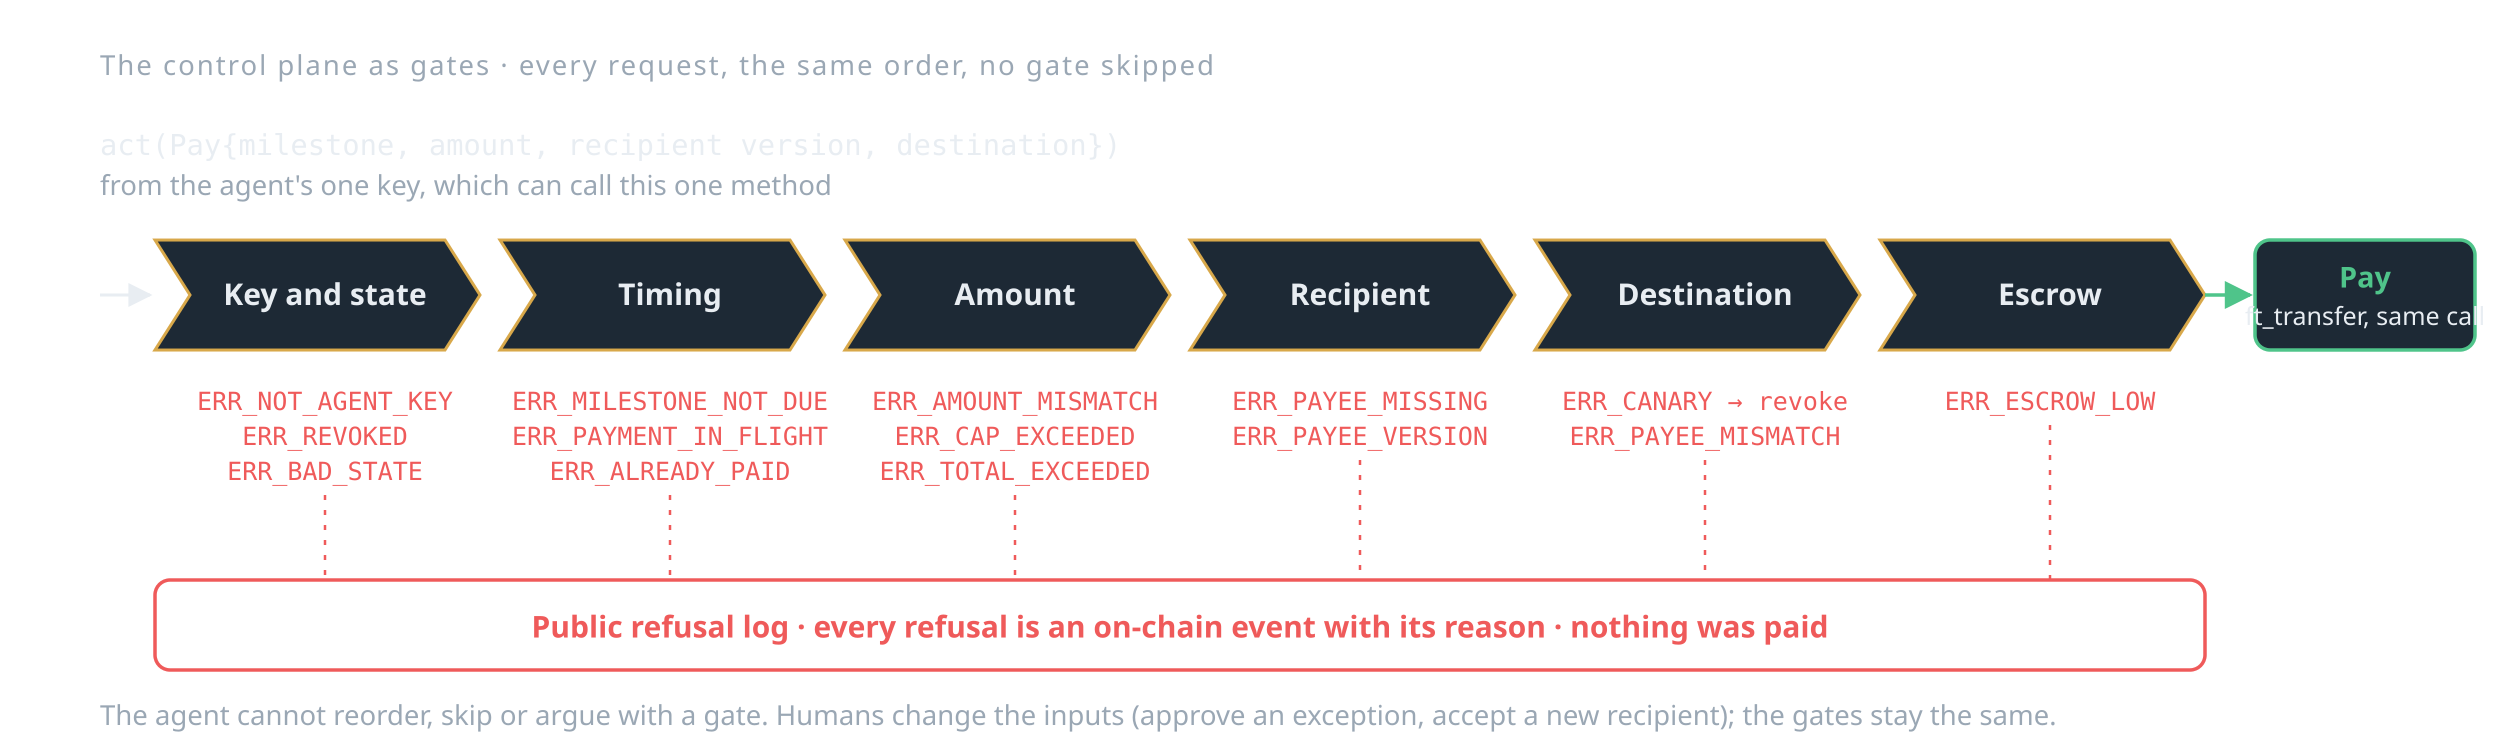
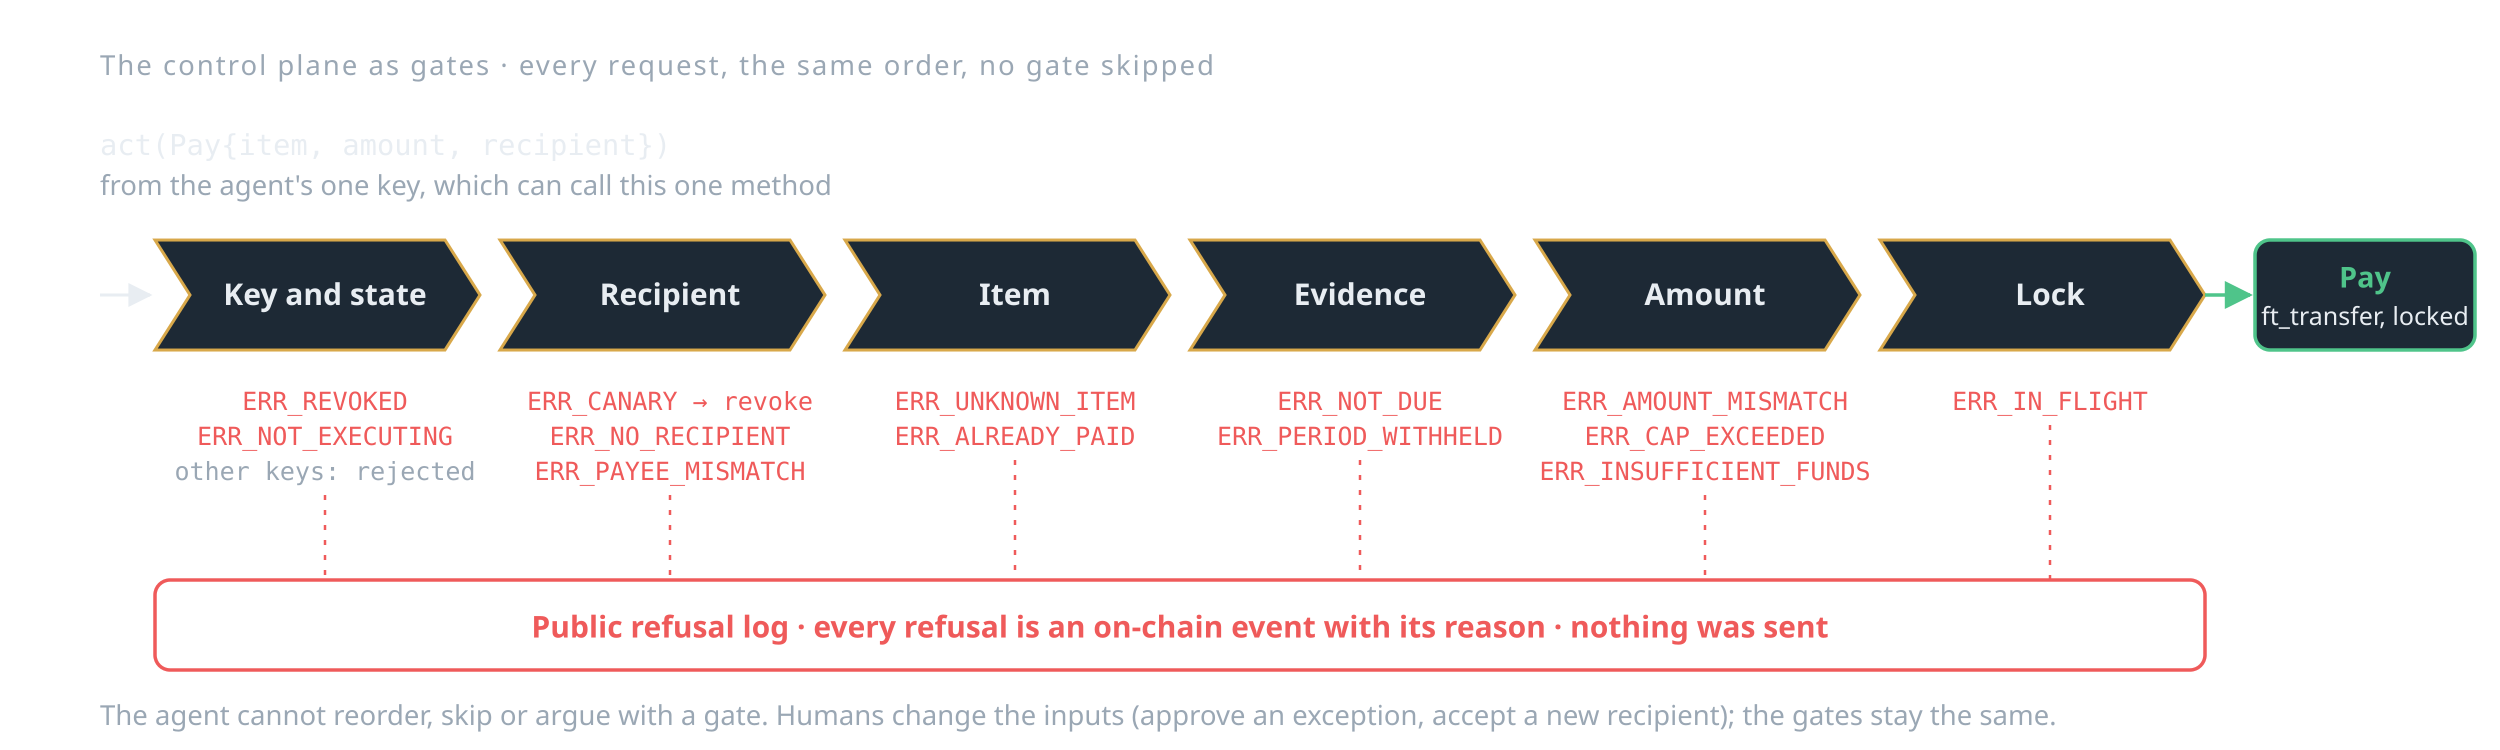
- <svg xmlns="http://www.w3.org/2000/svg" viewBox="0 0 1000 300" role="img" aria-label="The control plane as gates: every payment request from the agent's single key passes six checks in a fixed order, key and state, timing, amount, recipient, destination and escrow; any gate refuses with a named error into the public refusal log, and only a request that passes all six is paid in USDC on NEAR." font-family="Satoshi, Manrope, system-ui, sans-serif" font-size="12" style="color:var(--fg,#e8edf2)">
+ <svg xmlns="http://www.w3.org/2000/svg" viewBox="0 0 1000 300" role="img" aria-label="The control plane as gates: every payment request from the agent's single key passes six checks in a fixed order, key and state, recipient, item, evidence, amount and the payment lock; any gate refuses with a named error into the public refusal log, and only a request that passes all six is paid, by the agreement's own account." font-family="Satoshi, Manrope, system-ui, sans-serif" font-size="12" style="color:var(--fg,#e8edf2)">
  <defs>
    <marker id="arr6" viewBox="0 0 10 10" refX="9" refY="5" markerWidth="8" markerHeight="8" orient="auto-start-reverse">
      <path d="M0 0 L10 5 L0 10 z" fill="currentColor" />
    </marker>
    <marker id="arr6-ok" viewBox="0 0 10 10" refX="9" refY="5" markerWidth="8" markerHeight="8" orient="auto-start-reverse">
      <path d="M0 0 L10 5 L0 10 z" style="fill:var(--pass,#4fc48a)" />
    </marker>
  </defs>
  <text x="40" y="30" font-size="11" letter-spacing="0.8" style="fill:var(--muted,#9aa7b4)">The control plane as gates · every request, the same order, no gate skipped</text>
-   <text x="40" y="62" font-family="JetBrains Mono, ui-monospace, monospace" font-size="11.5" fill="currentColor">act(Pay{milestone, amount, recipient version, destination})</text>
+   <text x="40" y="62" font-family="JetBrains Mono, ui-monospace, monospace" font-size="11.5" fill="currentColor">act(Pay{item, amount, recipient})</text>
  <text x="40" y="78" font-size="11" style="fill:var(--muted,#9aa7b4)">from the agent's one key, which can call this one method</text>
  <line x1="40" y1="118" x2="60" y2="118" stroke="currentColor" stroke-width="1.2" marker-end="url(#arr6)" />
  <g style="fill:var(--surface-2,#1d2935);stroke:var(--accent,#d8a84a)" stroke-width="1.2">
    <polygon points="62,96 178,96 192,118 178,140 62,140 76,118" />
    <polygon points="200,96 316,96 330,118 316,140 200,140 214,118" />
    <polygon points="338,96 454,96 468,118 454,140 338,140 352,118" />
    <polygon points="476,96 592,96 606,118 592,140 476,140 490,118" />
    <polygon points="614,96 730,96 744,118 730,140 614,140 628,118" />
    <polygon points="752,96 868,96 882,118 868,140 752,140 766,118" />
  </g>
  <g font-weight="600" text-anchor="middle" fill="currentColor">
    <text x="130" y="122">Key and state</text>
-     <text x="268" y="122">Timing</text>
-     <text x="406" y="122">Amount</text>
-     <text x="544" y="122">Recipient</text>
-     <text x="682" y="122">Destination</text>
-     <text x="820" y="122">Escrow</text>
+     <text x="268" y="122">Recipient</text>
+     <text x="406" y="122">Item</text>
+     <text x="544" y="122">Evidence</text>
+     <text x="682" y="122">Amount</text>
+     <text x="820" y="122">Lock</text>
  </g>
  <line x1="882" y1="118" x2="900" y2="118" stroke-width="1.4" marker-end="url(#arr6-ok)" style="stroke:var(--pass,#4fc48a)" />
  <rect x="902" y="96" width="88" height="44" rx="6" style="fill:var(--surface-2,#1d2935);stroke:var(--pass,#4fc48a)" stroke-width="1.4" />
  <text x="946" y="115" text-anchor="middle" font-weight="600" font-size="11.5" style="fill:var(--pass,#4fc48a)">Pay</text>
-   <text x="946" y="130" text-anchor="middle" font-size="10" fill="currentColor">ft_transfer, same call</text>
+   <text x="946" y="130" text-anchor="middle" font-size="10" fill="currentColor">ft_transfer, locked</text>
  <g font-family="JetBrains Mono, ui-monospace, monospace" font-size="10" text-anchor="middle" style="fill:var(--refuse,#ef5a5a)">
-     <text x="130" y="164">ERR_NOT_AGENT_KEY</text>
-     <text x="130" y="178">ERR_REVOKED</text>
-     <text x="130" y="192">ERR_BAD_STATE</text>
-     <text x="268" y="164">ERR_MILESTONE_NOT_DUE</text>
-     <text x="268" y="178">ERR_PAYMENT_IN_FLIGHT</text>
-     <text x="268" y="192">ERR_ALREADY_PAID</text>
-     <text x="406" y="164">ERR_AMOUNT_MISMATCH</text>
-     <text x="406" y="178">ERR_CAP_EXCEEDED</text>
-     <text x="406" y="192">ERR_TOTAL_EXCEEDED</text>
-     <text x="544" y="164">ERR_PAYEE_MISSING</text>
-     <text x="544" y="178">ERR_PAYEE_VERSION</text>
-     <text x="682" y="164">ERR_CANARY → revoke</text>
-     <text x="682" y="178">ERR_PAYEE_MISMATCH</text>
-     <text x="820" y="164">ERR_ESCROW_LOW</text>
+     <text x="130" y="164">ERR_REVOKED</text>
+     <text x="130" y="178">ERR_NOT_EXECUTING</text>
+     <text x="130" y="192" style="fill:var(--muted,#9aa7b4)">other keys: rejected</text>
+     <text x="268" y="164">ERR_CANARY → revoke</text>
+     <text x="268" y="178">ERR_NO_RECIPIENT</text>
+     <text x="268" y="192">ERR_PAYEE_MISMATCH</text>
+     <text x="406" y="164">ERR_UNKNOWN_ITEM</text>
+     <text x="406" y="178">ERR_ALREADY_PAID</text>
+     <text x="544" y="164">ERR_NOT_DUE</text>
+     <text x="544" y="178">ERR_PERIOD_WITHHELD</text>
+     <text x="682" y="164">ERR_AMOUNT_MISMATCH</text>
+     <text x="682" y="178">ERR_CAP_EXCEEDED</text>
+     <text x="682" y="192">ERR_INSUFFICIENT_FUNDS</text>
+     <text x="820" y="164">ERR_IN_FLIGHT</text>
  </g>
  <g stroke-dasharray="2 4" style="stroke:var(--refuse,#ef5a5a)">
    <line x1="130" y1="198" x2="130" y2="232" />
    <line x1="268" y1="198" x2="268" y2="232" />
-     <line x1="406" y1="198" x2="406" y2="232" />
+     <line x1="406" y1="184" x2="406" y2="232" />
    <line x1="544" y1="184" x2="544" y2="232" />
-     <line x1="682" y1="184" x2="682" y2="232" />
+     <line x1="682" y1="198" x2="682" y2="232" />
    <line x1="820" y1="170" x2="820" y2="232" />
  </g>
  <rect x="62" y="232" width="820" height="36" rx="6" fill="none" style="stroke:var(--refuse,#ef5a5a)" stroke-width="1.4" />
-   <text x="472" y="255" text-anchor="middle" font-weight="600" style="fill:var(--refuse,#ef5a5a)">Public refusal log · every refusal is an on-chain event with its reason · nothing was paid</text>
+   <text x="472" y="255" text-anchor="middle" font-weight="600" style="fill:var(--refuse,#ef5a5a)">Public refusal log · every refusal is an on-chain event with its reason · nothing was sent</text>
  <text x="40" y="290" font-size="11" style="fill:var(--muted,#9aa7b4)">The agent cannot reorder, skip or argue with a gate. Humans change the inputs (approve an exception, accept a new recipient); the gates stay the same.</text>
</svg>
